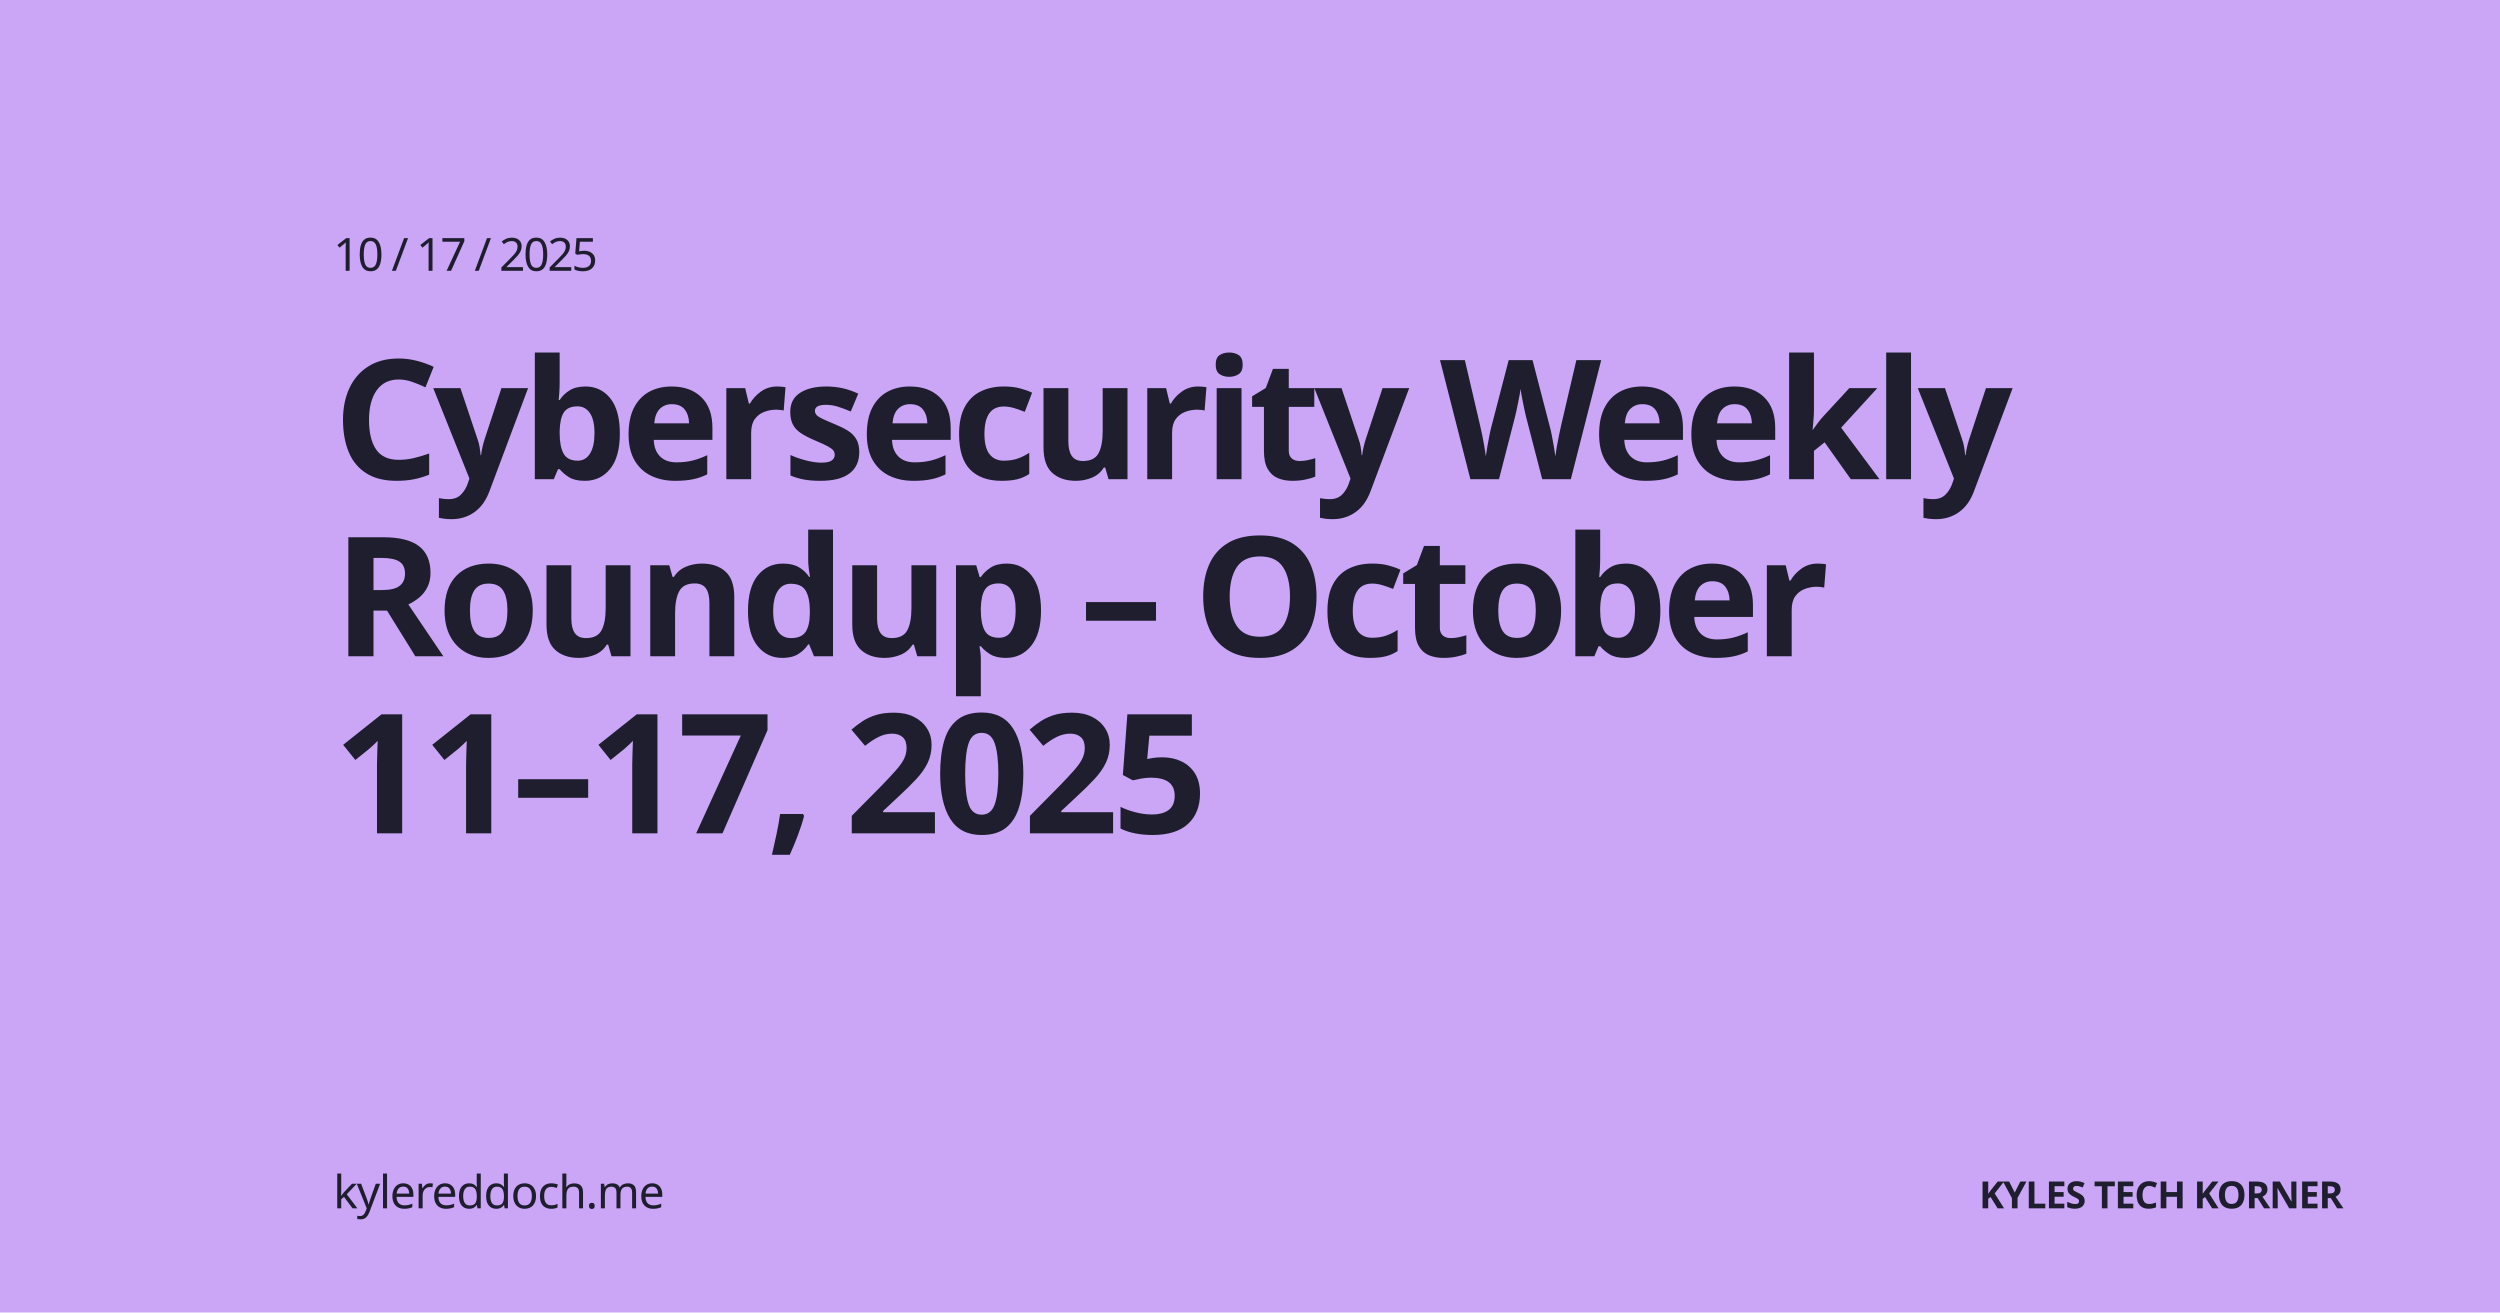
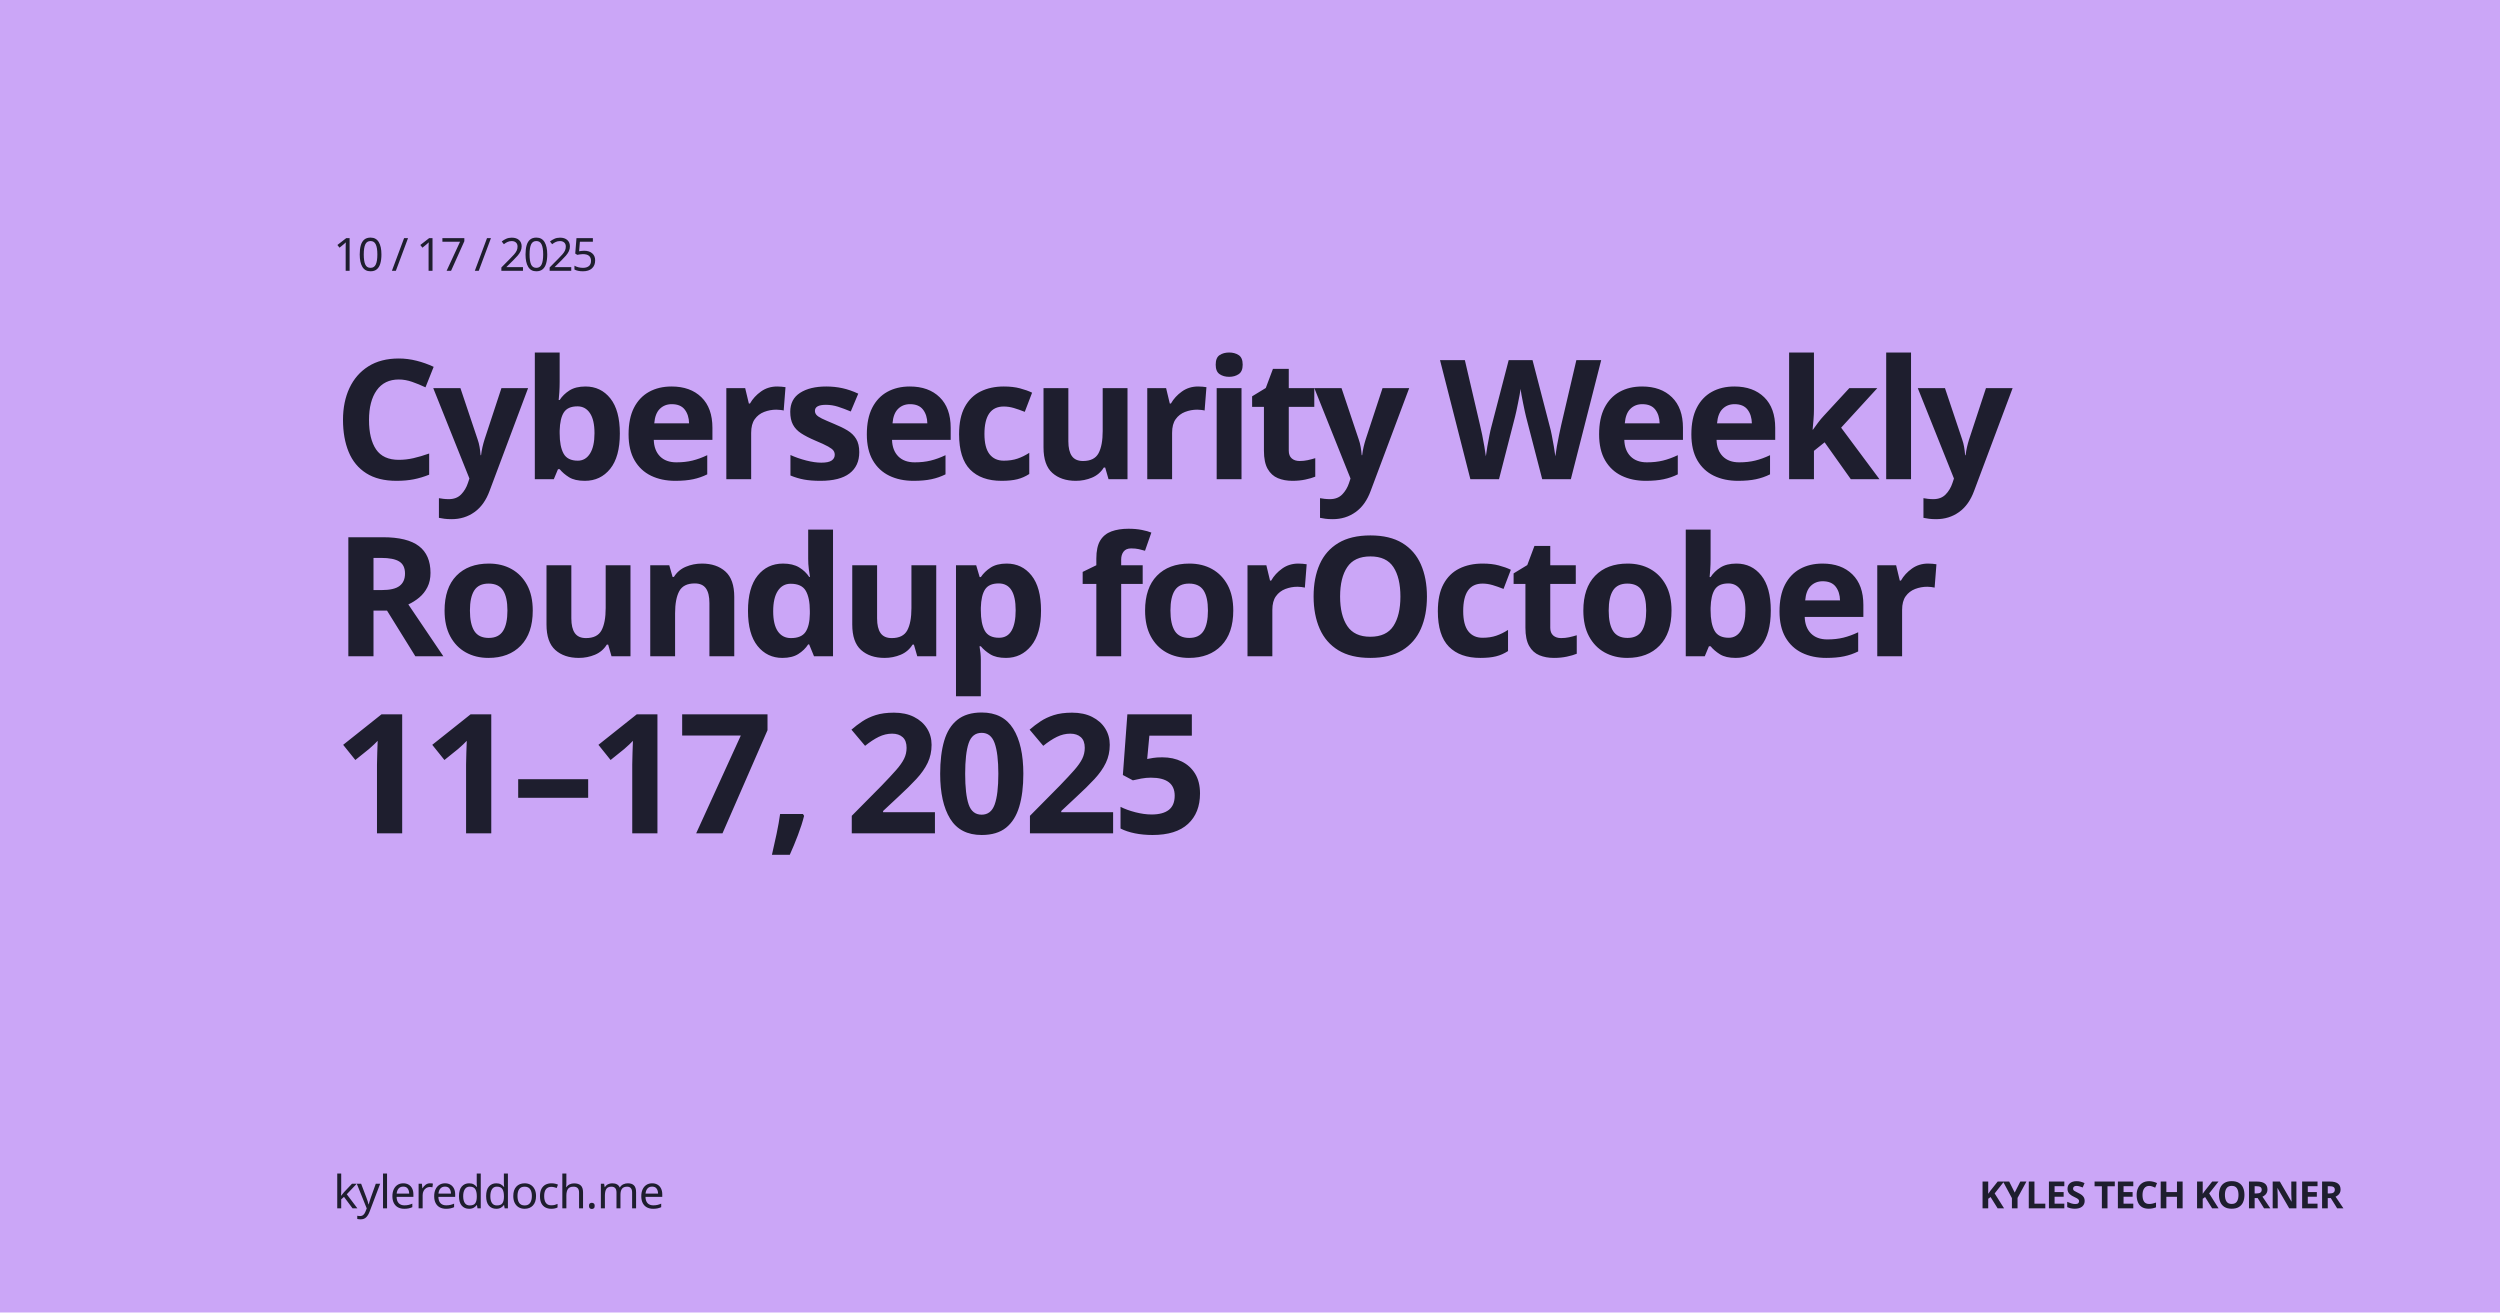
<svg xmlns="http://www.w3.org/2000/svg" width="1200" height="630" viewBox="0 0 1200 630" version="1.1">
  <rect id="bg" width="100%" height="100%" opacity="1" fill="#cba6f7" />
  <text font-family="'Atkinson Hyperlegible', Ubuntu, sans-serif" font-size="22" font-weight="500" fill="#1e1e2e" letter-spacing="-1">
    <tspan x="160" y="130">
      10 / 17 / 2025
    </tspan>
  </text>
  <text id="text" font-family="'Red Hat Display', Ubuntu, sans-serif" font-size="80" font-weight="900" fill="#1e1e2e" letter-spacing="-3">
    <tspan x="160" y="230"> Cybersecurity Weekly </tspan>
-     <tspan x="160" y="315"> Roundup – October </tspan>
+     <tspan x="160" y="315"> Roundup forOctober </tspan>
    <tspan x="160" y="400"> 11–17, 2025 </tspan>
  </text>
  <text font-family="'Atkinson Hyperlegible', Ubuntu, sans-serif" font-size="22" font-weight="500" fill="#1e1e2e" letter-spacing="-0.5">
    <tspan x="160" y="580">kylereddoch.me</tspan>
  </text>
  <text font-family="'Red Hat Display', Ubuntu, sans-serif" font-size="18" font-weight="950" fill="#1e1e2e" letter-spacing="-0.5">
    <tspan x="950" y="580">KYLES TECH KORNER</tspan>
  </text>
</svg>
